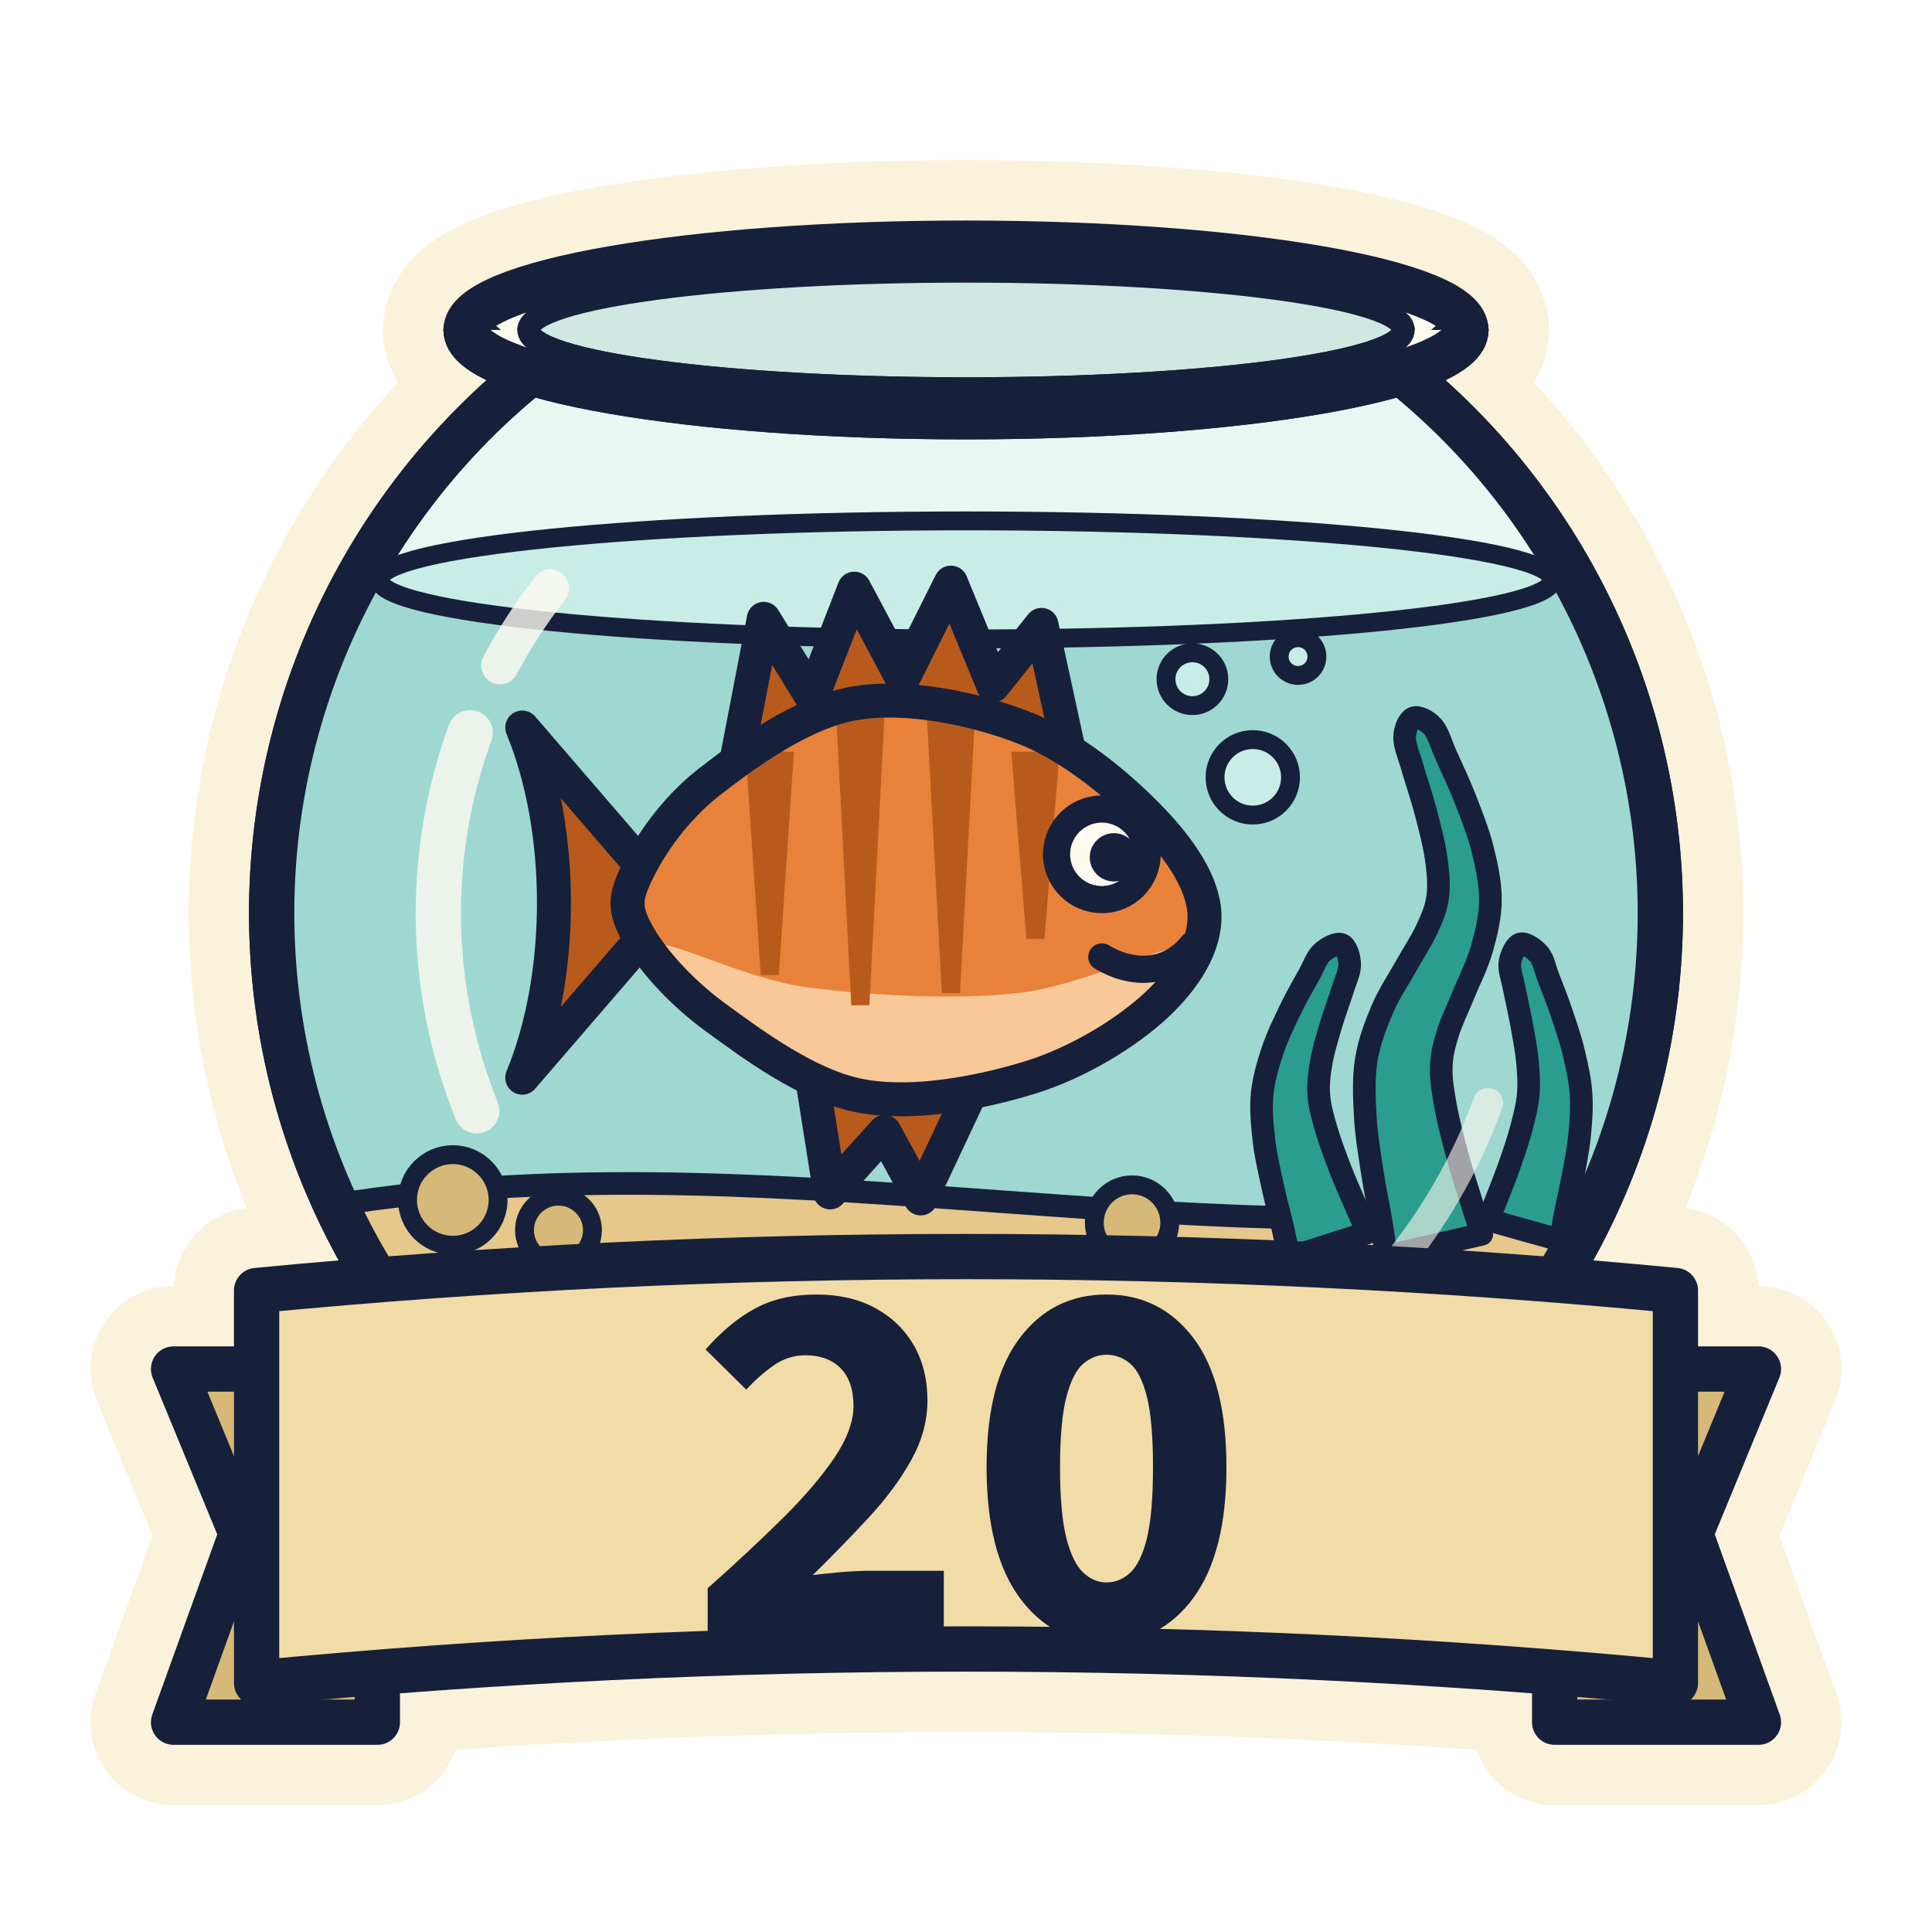
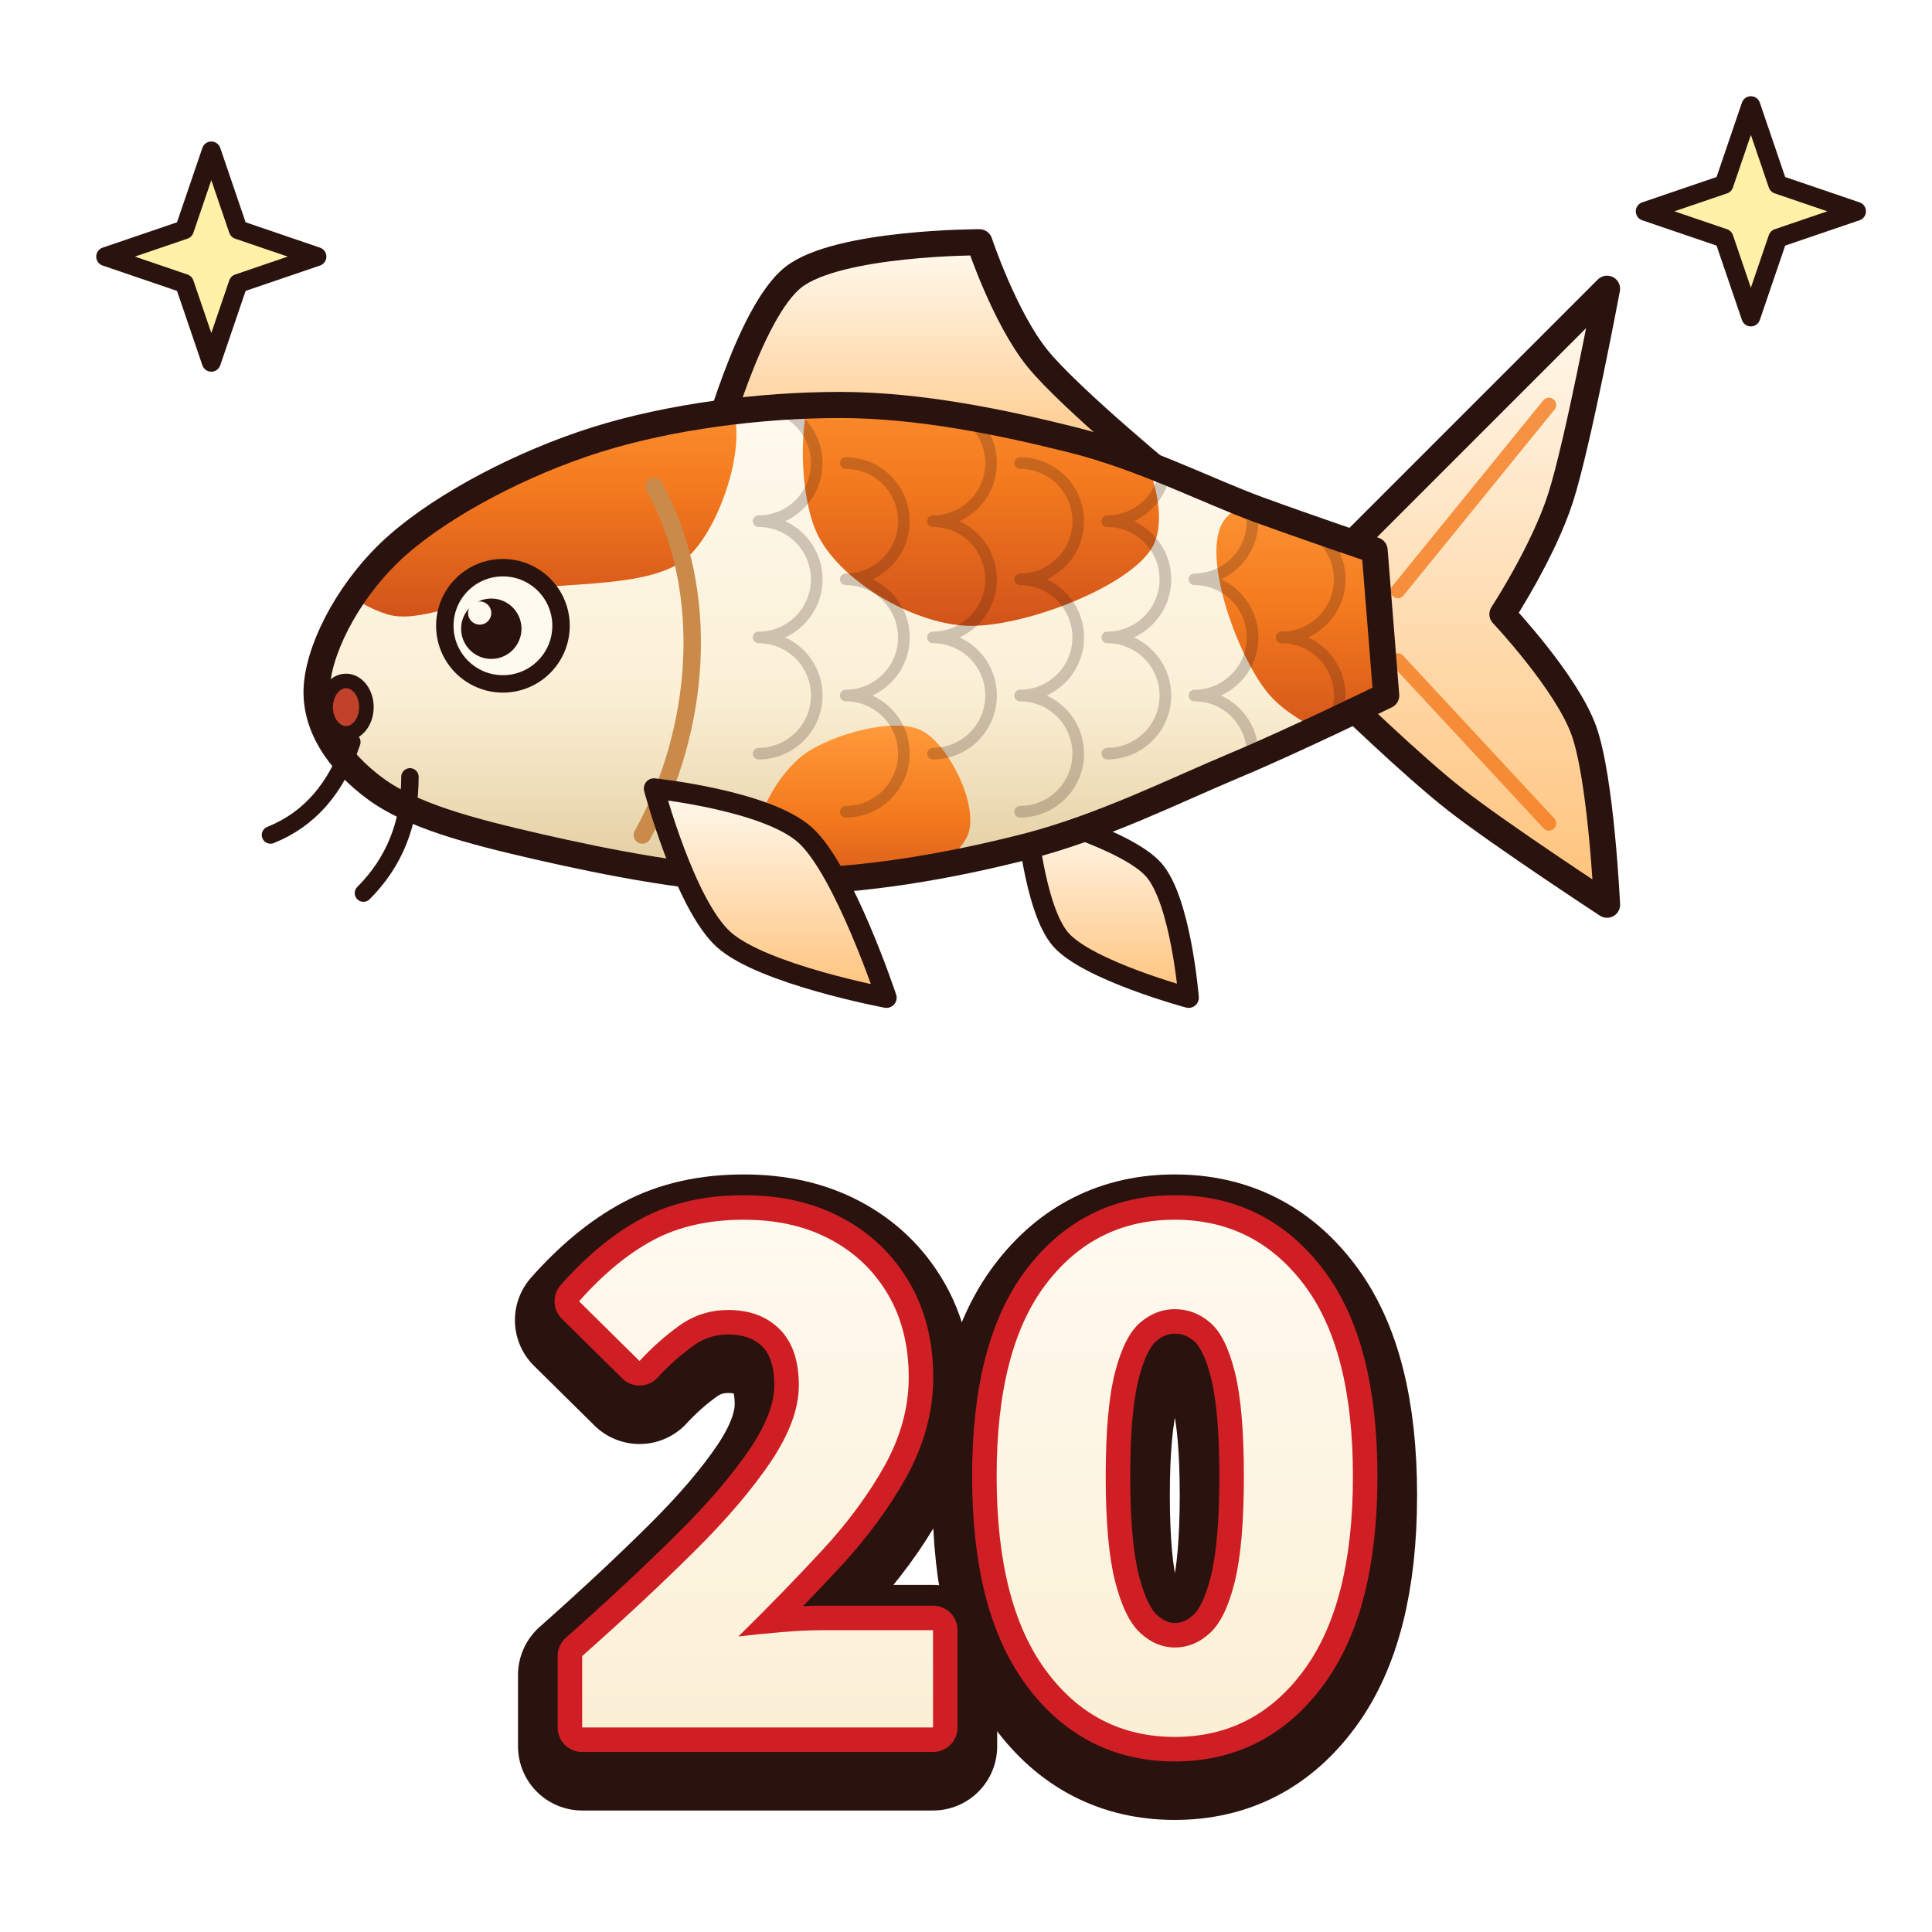
<svg xmlns="http://www.w3.org/2000/svg" width="256" height="256" viewBox="0 0 256 256">
+   <defs>
+     <linearGradient id="linear-gradient-1" x1="195.23" y1="38.26" x2="195.23" y2="119.88" gradientUnits="userSpaceOnUse">
+       <stop offset="0" stop-color="#fffaf0" />
+       <stop offset="1" stop-color="#ffc27a" />
+     </linearGradient>
+     <linearGradient id="linear-gradient-2" x1="125.16" y1="32.1" x2="125.16" y2="64.44" gradientUnits="userSpaceOnUse">
+       <stop offset="0" stop-color="#fffaf0" />
+       <stop offset="1" stop-color="#ffc27a" />
+     </linearGradient>
+     <linearGradient id="linear-gradient-3" x1="146.72" y1="107.56" x2="146.72" y2="132.2" gradientUnits="userSpaceOnUse">
+       <stop offset="0" stop-color="#fffaf0" />
+       <stop offset="1" stop-color="#ffc27a" />
+     </linearGradient>
+     <clipPath id="clip-path-1">
+       <path d="M42 90.62 C42.52 85.23 46.62 77.53 52.78 72.14 C58.94 66.75 69.2 61.36 78.96 58.28 C88.72 55.2 100.77 53.66 111.3 53.66 C121.83 53.66 132.86 55.97 142.1 58.28 C151.34 60.59 160.06 65.08 166.74 67.52 C173.42 69.96 182.14 72.91 182.14 72.91 L183.68 92.16 C183.68 92.16 171.61 98.07 163.66 101.4 C155.71 104.73 145.95 109.62 135.94 112.18 C125.93 114.74 114.38 116.8 103.6 116.8 C92.82 116.8 80.25 114.24 71.26 112.18 C62.27 110.12 54.57 108.08 49.7 104.48 C44.83 100.88 41.48 96.01 42 90.62 Z" />
+     </clipPath>
+     <linearGradient id="linear-gradient-4" x1="112.81" y1="53.66" x2="112.81" y2="116.8" gradientUnits="userSpaceOnUse">
+       <stop offset="0" stop-color="#fffaf0" />
+       <stop offset="0.6" stop-color="#fbf0d6" />
+       <stop offset="1" stop-color="#e2cc9e" />
+     </linearGradient>
+     <linearGradient id="linear-gradient-5" x1="70.26" y1="47.56" x2="70.26" y2="81.69" gradientUnits="userSpaceOnUse">
+       <stop offset="0" stop-color="#ff9a3a" />
+       <stop offset="0.5" stop-color="#f47a1e" />
+       <stop offset="1" stop-color="#d2531a" />
+     </linearGradient>
+     <linearGradient id="linear-gradient-6" x1="129.98" y1="44.65" x2="129.98" y2="82.93" gradientUnits="userSpaceOnUse">
+       <stop offset="0" stop-color="#ff9a3a" />
+       <stop offset="0.5" stop-color="#f47a1e" />
+       <stop offset="1" stop-color="#d2531a" />
+     </linearGradient>
+     <linearGradient id="linear-gradient-7" x1="175.32" y1="62.53" x2="175.32" y2="98.69" gradientUnits="userSpaceOnUse">
+       <stop offset="0" stop-color="#ff9a3a" />
+       <stop offset="0.5" stop-color="#f47a1e" />
+       <stop offset="1" stop-color="#d2531a" />
+     </linearGradient>
+     <linearGradient id="linear-gradient-8" x1="114.46" y1="96.14" x2="114.46" y2="119.89" gradientUnits="userSpaceOnUse">
+       <stop offset="0" stop-color="#ff9a3a" />
+       <stop offset="0.5" stop-color="#f47a1e" />
+       <stop offset="1" stop-color="#d2531a" />
+     </linearGradient>
+     <linearGradient id="linear-gradient-9" x1="102.06" y1="104.48" x2="102.06" y2="132.2" gradientUnits="userSpaceOnUse">
+       <stop offset="0" stop-color="#fffaf0" />
+       <stop offset="1" stop-color="#ffc27a" />
+     </linearGradient>
+     <linearGradient id="linear-gradient-10" x1="0" y1="162" x2="0" y2="228" gradientUnits="userSpaceOnUse">
+       <stop offset="0" stop-color="#fffaf0" />
+       <stop offset="1" stop-color="#fbf0d6" />
+     </linearGradient>
+   </defs>
  <g>
    <g>
-       <path d="M61.76 43.72 L69.3 50.16 C44.26 70.91 32.03 103.34 37.14 135.45 C42.25 167.57 63.94 194.61 94.18 206.56 L161.82 206.56 C192.06 194.61 213.75 167.57 218.86 135.45 C223.97 103.34 211.74 70.91 186.7 50.16 L194.24 43.72 Z" fill="#fbf2dc" stroke="#fbf2dc" stroke-width="22" stroke-linecap="round" stroke-linejoin="round" />
-       <ellipse cx="128" cy="43.72" rx="66.24" ry="11.5" fill="#fbf2dc" stroke="#fbf2dc" stroke-width="22" stroke-linecap="round" stroke-linejoin="round" />
-       <polygon points="50,181.4 23,181.4 32,203.24 23,228.2 50,228.2" fill="#fbf2dc" stroke="#fbf2dc" stroke-width="22" stroke-linecap="round" stroke-linejoin="round" />
-       <polygon points="206,181.4 233,181.4 224,203.24 233,228.2 206,228.2" fill="#fbf2dc" stroke="#fbf2dc" stroke-width="22" stroke-linecap="round" stroke-linejoin="round" />
-       <path d="M34 171 C96.67 165 159.33 165 222 171 L222 223 C159.33 217 96.67 217 34 223 Z" fill="#fbf2dc" stroke="#fbf2dc" stroke-width="22" stroke-linecap="round" stroke-linejoin="round" />
+       <path d="M177.52 73.68 C177.52 73.68 188.55 62.65 194.46 56.74 C200.37 50.83 212.94 38.26 212.94 38.26 C212.94 38.26 209.09 58.8 206.78 65.98 C204.47 73.16 199.08 81.38 199.08 81.38 C199.08 81.38 207.55 90.37 209.86 96.78 C212.17 103.19 212.94 119.88 212.94 119.88 C212.94 119.88 198.83 110.64 192.92 106.02 C187.01 101.4 177.52 92.16 177.52 92.16 Z" fill="url(#linear-gradient-1)" stroke="#2a120e" stroke-width="3.46" stroke-linecap="round" stroke-linejoin="round" />
+       <path d="M185.22 78.3 L205.24 53.66 M185.22 87.54 L205.24 109.1" fill="none" stroke="#f47a1e" stroke-width="1.93" stroke-linecap="round" stroke-linejoin="round" opacity="0.8" />
+       <path d="M94.36 59.82 C94.36 59.82 99.23 41.34 105.14 36.72 C111.05 32.1 129.78 32.1 129.78 32.1 C129.78 32.1 133.11 42.11 137.48 47.5 C141.85 52.89 155.96 64.44 155.96 64.44 Z" fill="url(#linear-gradient-2)" stroke="#2a120e" stroke-width="3.46" stroke-linecap="round" stroke-linejoin="round" />
+       <path d="M135.94 107.56 C135.94 107.56 149.28 111.16 152.88 115.26 C156.48 119.36 157.5 132.2 157.5 132.2 C157.5 132.2 144.16 128.6 140.56 124.5 C136.96 120.4 135.94 107.56 135.94 107.56 Z" fill="url(#linear-gradient-3)" stroke="#2a120e" stroke-width="2.7" stroke-linecap="round" stroke-linejoin="round" />
+       <g clip-path="url(#clip-path-1)">
+         <path d="M42 90.62 C42.52 85.23 46.62 77.53 52.78 72.14 C58.94 66.75 69.2 61.36 78.96 58.28 C88.72 55.2 100.77 53.66 111.3 53.66 C121.83 53.66 132.86 55.97 142.1 58.28 C151.34 60.59 160.06 65.08 166.74 67.52 C173.42 69.96 182.14 72.91 182.14 72.91 L183.68 92.16 C183.68 92.16 171.61 98.07 163.66 101.4 C155.71 104.73 145.95 109.62 135.94 112.18 C125.93 114.74 114.38 116.8 103.6 116.8 C92.82 116.8 80.25 114.24 71.26 112.18 C62.27 110.12 54.57 108.08 49.7 104.48 C44.83 100.88 41.48 96.01 42 90.62 Z" fill="url(#linear-gradient-4)" />
+         <path d="M43.54 70.6 C46.1 65.21 57.92 52.12 66.64 49.04 C75.36 45.96 91.8 48.02 95.9 52.12 C100 56.22 95.9 69.31 91.28 73.68 C86.66 78.05 74.86 77.01 68.18 78.3 C61.5 79.59 55.34 82.67 51.24 81.38 C47.14 80.09 40.98 75.99 43.54 70.6 Z" fill="url(#linear-gradient-5)" />
+         <path d="M111.3 45.96 C117.21 42.63 136.71 46.21 143.64 50.58 C150.57 54.95 155.44 66.75 152.88 72.14 C150.32 77.53 135.69 83.17 128.24 82.92 C120.79 82.67 111.05 76.76 108.22 70.6 C105.39 64.44 105.39 49.29 111.3 45.96 Z" fill="url(#linear-gradient-6)" />
+         <path d="M162.12 69.06 C165.2 64.44 182.66 59.82 186.76 64.44 C190.86 69.06 189.84 92.16 186.76 96.78 C183.68 101.4 172.38 96.78 168.28 92.16 C164.18 87.54 159.04 73.68 162.12 69.06 Z" fill="url(#linear-gradient-7)" />
+         <path d="M106.68 99.86 C110.28 97.3 118.48 94.99 122.08 96.78 C125.68 98.57 129.78 106.79 128.24 110.64 C126.7 114.49 117.46 119.63 112.84 119.88 C108.22 120.13 101.54 115.51 100.52 112.18 C99.5 108.85 103.08 102.42 106.68 99.86 Z" fill="url(#linear-gradient-8)" />
+         <path d="M100.52 53.66 C104.77 53.66 108.22 57.11 108.22 61.36 C108.22 65.61 104.77 69.06 100.52 69.06 M100.52 69.06 C104.77 69.06 108.22 72.51 108.22 76.76 C108.22 81.01 104.77 84.46 100.52 84.46 M100.52 84.46 C104.77 84.46 108.22 87.91 108.22 92.16 C108.22 96.41 104.77 99.86 100.52 99.86 M112.07 61.36 C116.32 61.36 119.77 64.81 119.77 69.06 C119.77 73.31 116.32 76.76 112.07 76.76 M112.07 76.76 C116.32 76.76 119.77 80.21 119.77 84.46 C119.77 88.71 116.32 92.16 112.07 92.16 M112.07 92.16 C116.32 92.16 119.77 95.61 119.77 99.86 C119.77 104.11 116.32 107.56 112.07 107.56 M123.62 53.66 C127.87 53.66 131.32 57.11 131.32 61.36 C131.32 65.61 127.87 69.06 123.62 69.06 M123.62 69.06 C127.87 69.06 131.32 72.51 131.32 76.76 C131.32 81.01 127.87 84.46 123.62 84.46 M123.62 84.46 C127.87 84.46 131.32 87.91 131.32 92.16 C131.32 96.41 127.87 99.86 123.62 99.86 M135.17 61.36 C139.42 61.36 142.87 64.81 142.87 69.06 C142.87 73.31 139.42 76.76 135.17 76.76 M135.17 76.76 C139.42 76.76 142.87 80.21 142.87 84.46 C142.87 88.71 139.42 92.16 135.17 92.16 M135.17 92.16 C139.42 92.16 142.87 95.61 142.87 99.86 C142.87 104.11 139.42 107.56 135.17 107.56 M146.72 53.66 C150.97 53.66 154.42 57.11 154.42 61.36 C154.42 65.61 150.97 69.06 146.72 69.06 M146.72 69.06 C150.97 69.06 154.42 72.51 154.42 76.76 C154.42 81.01 150.97 84.46 146.72 84.46 M146.72 84.46 C150.97 84.46 154.42 87.91 154.42 92.16 C154.42 96.41 150.97 99.86 146.72 99.86 M158.27 61.36 C162.52 61.36 165.97 64.81 165.97 69.06 C165.97 73.31 162.52 76.76 158.27 76.76 M158.27 76.76 C162.52 76.76 165.97 80.21 165.97 84.46 C165.97 88.71 162.52 92.16 158.27 92.16 M158.27 92.16 C162.52 92.16 165.97 95.61 165.97 99.86 C165.97 104.11 162.52 107.56 158.27 107.56 M169.82 53.66 C174.07 53.66 177.52 57.11 177.52 61.36 C177.52 65.61 174.07 69.06 169.82 69.06 M169.82 69.06 C174.07 69.06 177.52 72.51 177.52 76.76 C177.52 81.01 174.07 84.46 169.82 84.46 M169.82 84.46 C174.07 84.46 177.52 87.91 177.52 92.16 C177.52 96.41 174.07 99.86 169.82 99.86" fill="none" stroke="#2a120e" stroke-width="1.54" stroke-linecap="round" stroke-linejoin="round" opacity="0.22" />
+       </g>
+       <path d="M42 90.62 C42.52 85.23 46.62 77.53 52.78 72.14 C58.94 66.75 69.2 61.36 78.96 58.28 C88.72 55.2 100.77 53.66 111.3 53.66 C121.83 53.66 132.86 55.97 142.1 58.28 C151.34 60.59 160.06 65.08 166.74 67.52 C173.42 69.96 182.14 72.91 182.14 72.91 L183.68 92.16 C183.68 92.16 171.61 98.07 163.66 101.4 C155.71 104.73 145.95 109.62 135.94 112.18 C125.93 114.74 114.38 116.8 103.6 116.8 C92.82 116.8 80.25 114.24 71.26 112.18 C62.27 110.12 54.57 108.08 49.7 104.48 C44.83 100.88 41.48 96.01 42 90.62 Z" fill="none" stroke="#2a120e" stroke-width="3.46" stroke-linecap="round" stroke-linejoin="round" />
+       <path d="M86.66 64.44 C94.36 78.3 92.82 96.78 85.12 110.64" fill="none" stroke="#c98a4a" stroke-width="2.31" stroke-linecap="round" stroke-linejoin="round" />
+       <path d="M86.66 104.48 C86.66 104.48 101.54 106.02 106.68 110.64 C111.82 115.26 117.46 132.2 117.46 132.2 C117.46 132.2 101.04 129.12 95.9 124.5 C90.76 119.88 86.66 104.48 86.66 104.48 Z" fill="url(#linear-gradient-9)" stroke="#2a120e" stroke-width="2.7" stroke-linecap="round" stroke-linejoin="round" />
+       <path d="M46.62 98.32 C44.57 104.48 40.97 108.59 35.84 110.64" fill="none" stroke="#2a120e" stroke-width="2.31" stroke-linecap="round" stroke-linejoin="round" />
+       <path d="M54.32 102.94 C54.32 109.1 52.27 114.23 48.16 118.34" fill="none" stroke="#2a120e" stroke-width="2.31" stroke-linecap="round" stroke-linejoin="round" />
+       <circle cx="66.64" cy="82.92" r="7.7" fill="#fffaf0" stroke="#2a120e" stroke-width="2.31" stroke-linecap="round" stroke-linejoin="round" />
+       <circle cx="65.1" cy="83.31" r="4" fill="#2a120e" />
+       <circle cx="63.56" cy="81.23" r="1.54" fill="#fffaf0" />
+       <ellipse cx="45.85" cy="93.7" rx="2.7" ry="3.47" fill="#c2412a" stroke="#2a120e" stroke-width="1.93" stroke-linecap="round" stroke-linejoin="round" />
+     </g>
+     <polygon points="28,20 31.56,30.44 42,34 31.56,37.56 28,48 24.44,37.56 14,34 24.44,30.44" fill="#fff1a8" stroke="#2a120e" stroke-width="2.5" stroke-linecap="round" stroke-linejoin="round" />
+     <polygon points="232,14 235.56,24.44 246,28 235.56,31.56 232,42 228.44,31.56 218,28 228.44,24.44" fill="#fff1a8" stroke="#2a120e" stroke-width="2.5" stroke-linecap="round" stroke-linejoin="round" />
+     <g>
+       <path d="M77.14 231.4 L77.14 221.94 C82.69 217.02 87.63 212.41 91.96 208.11 C96.3 203.81 99.69 199.82 102.16 196.15 C104.62 192.47 105.85 189.11 105.85 186.06 C105.85 182.8 105 180.32 103.3 178.62 C101.6 176.93 99.33 176.08 96.49 176.08 C94.13 176.08 92 176.75 90.09 178.1 C88.19 179.46 86.4 181.03 84.74 182.84 L76.73 174.93 C79.92 171.33 83.19 168.62 86.56 166.82 C89.92 165.02 93.92 164.12 98.57 164.12 C102.94 164.12 106.75 164.98 110.01 166.72 C113.27 168.45 115.81 170.88 117.65 174 C119.49 177.12 120.41 180.79 120.41 185.02 C120.41 188.97 119.35 192.85 117.24 196.67 C115.12 200.48 112.35 204.24 108.92 207.95 C105.48 211.66 101.79 215.46 97.84 219.34 C99.57 219.13 101.46 218.94 103.51 218.77 C105.55 218.59 107.34 218.51 108.86 218.51 L123.63 218.51 L123.63 231.4 Z" fill="#2a120e" stroke="#2a120e" stroke-width="17" stroke-linecap="round" stroke-linejoin="round" />
+       <path d="M155.66 232.65 C148.59 232.65 142.89 229.71 138.56 223.81 C134.22 217.92 132.06 209.36 132.06 198.12 C132.06 186.89 134.22 178.42 138.56 172.7 C142.89 166.98 148.59 164.12 155.66 164.12 C162.74 164.12 168.44 166.98 172.77 172.7 C177.11 178.42 179.27 186.89 179.27 198.12 C179.27 209.36 177.11 217.92 172.77 223.81 C168.44 229.71 162.74 232.65 155.66 232.65 Z M155.66 220.8 C157.4 220.8 158.96 220.15 160.34 218.87 C161.73 217.59 162.82 215.32 163.62 212.06 C164.42 208.8 164.82 204.16 164.82 198.12 C164.82 192.09 164.42 187.48 163.62 184.29 C162.82 181.1 161.73 178.92 160.34 177.74 C158.96 176.56 157.4 175.97 155.66 175.97 C154 175.97 152.47 176.56 151.09 177.74 C149.7 178.92 148.59 181.1 147.76 184.29 C146.93 187.48 146.51 192.09 146.51 198.12 C146.51 204.16 146.93 208.8 147.76 212.06 C148.59 215.32 149.7 217.59 151.09 218.87 C152.47 220.15 154 220.8 155.66 220.8 Z" fill="#2a120e" stroke="#2a120e" stroke-width="17" stroke-linecap="round" stroke-linejoin="round" />
    </g>
    <g>
-       <path d="M61.76 43.72 L69.3 50.16 C44.26 70.91 32.03 103.34 37.14 135.45 C42.25 167.57 63.94 194.61 94.18 206.56 L161.82 206.56 C192.06 194.61 213.75 167.57 218.86 135.45 C223.97 103.34 211.74 70.91 186.7 50.16 L194.24 43.72 Z" fill="#eaf6f2" stroke="#16203a" stroke-width="6" stroke-linecap="round" stroke-linejoin="round" />
-       <ellipse cx="128" cy="43.72" rx="66.24" ry="11.5" fill="#fffaf0" stroke="#16203a" stroke-width="6" stroke-linecap="round" stroke-linejoin="round" />
-       <ellipse cx="128" cy="43.72" rx="57.96" ry="7.77" fill="#cfe8e2" stroke="#16203a" stroke-width="3" stroke-linecap="round" stroke-linejoin="round" />
-       <path d="M47.29 76.84 C34.62 99.99 32.51 127.46 41.48 152.28 C50.45 177.09 69.64 196.86 94.18 206.56 L161.82 206.56 C186.36 196.86 205.55 177.09 214.52 152.28 C223.49 127.46 221.38 99.99 208.71 76.84 Z" fill="#9ed8d0" />
-       <ellipse cx="128" cy="76.84" rx="77.71" ry="7.82" fill="#c8ece6" stroke="#16203a" stroke-width="2.5" stroke-linecap="round" stroke-linejoin="round" />
-       <path d="M44.51 159.64 C100.4 150.64 155.6 166.64 211.49 159.64 C201.57 181.08 183.79 197.88 161.82 206.56 L94.18 206.56 C72.21 197.88 54.43 181.08 44.51 159.64 Z" fill="#e6c88c" stroke="#16203a" stroke-width="3" stroke-linecap="round" stroke-linejoin="round" />
-       <path d="M196.34 163.55 C196.34 163.55 195.5 160.96 194.96 159.24 C194.43 157.51 193.69 155.27 193.13 153.2 C192.57 151.13 191.95 148.77 191.59 146.82 C191.23 144.87 190.94 143.15 190.97 141.51 C191.01 139.87 191.32 138.6 191.82 136.97 C192.32 135.33 193.2 133.58 193.96 131.71 C194.71 129.84 195.76 127.84 196.35 125.75 C196.94 123.67 197.49 121.43 197.49 119.2 C197.5 116.96 196.97 114.6 196.41 112.37 C195.84 110.13 194.91 107.81 194.11 105.77 C193.32 103.73 192.34 101.71 191.64 100.14 C190.93 98.57 190.6 97.17 189.88 96.33 C189.17 95.49 187.96 94.89 187.33 95.12 C186.7 95.34 186.14 96.56 186.12 97.67 C186.09 98.78 186.71 100.13 187.17 101.76 C187.64 103.4 188.37 105.51 188.89 107.48 C189.4 109.45 190.01 111.72 190.28 113.6 C190.55 115.49 190.71 117.21 190.51 118.8 C190.3 120.4 189.76 121.61 189.05 123.15 C188.35 124.69 187.28 126.27 186.29 128.04 C185.31 129.81 184.03 131.68 183.15 133.75 C182.27 135.83 181.4 138.11 181.03 140.49 C180.65 142.87 180.77 145.51 180.91 148.02 C181.05 150.53 181.52 153.21 181.87 155.55 C182.23 157.88 182.74 160.23 183.04 162.04 C183.34 163.86 183.66 166.45 183.66 166.45 Z" fill="#2a9d8f" stroke="#16203a" stroke-width="3" stroke-linecap="round" stroke-linejoin="round" />
-       <path d="M181.24 163.34 C181.24 163.34 180.27 161.22 179.66 159.8 C179.05 158.38 178.22 156.53 177.56 154.82 C176.9 153.11 176.18 151.16 175.71 149.54 C175.24 147.92 174.85 146.56 174.75 145.1 C174.64 143.64 174.8 142.33 175.07 140.78 C175.34 139.23 175.89 137.4 176.37 135.79 C176.84 134.19 177.49 132.48 177.91 131.15 C178.32 129.81 178.87 128.77 178.84 127.77 C178.82 126.77 178.39 125.41 177.77 125.16 C177.16 124.9 175.88 125.55 175.16 126.23 C174.43 126.91 174.11 127.98 173.42 129.23 C172.73 130.48 171.8 132.06 171.01 133.71 C170.22 135.35 169.29 137.23 168.66 139.1 C168.04 140.96 167.45 142.9 167.25 144.9 C167.05 146.9 167.24 149.03 167.48 151.11 C167.72 153.2 168.26 155.46 168.69 157.43 C169.11 159.4 169.68 161.38 170.03 162.92 C170.37 164.46 170.76 166.66 170.76 166.66 Z" fill="#2a9d8f" stroke="#16203a" stroke-width="3" stroke-linecap="round" stroke-linejoin="round" />
-       <path d="M206.81 164.35 C206.81 164.35 207.1 162.4 207.35 161.04 C207.61 159.68 208.04 157.94 208.36 156.2 C208.69 154.45 209.1 152.45 209.29 150.58 C209.48 148.72 209.62 146.84 209.5 145 C209.38 143.16 208.98 141.35 208.55 139.55 C208.12 137.74 207.47 135.84 206.91 134.18 C206.35 132.52 205.69 130.87 205.19 129.58 C204.69 128.29 204.55 127.21 203.93 126.46 C203.3 125.71 202.1 124.89 201.46 125.07 C200.82 125.25 200.21 126.57 200.07 127.54 C199.93 128.51 200.37 129.55 200.62 130.89 C200.88 132.22 201.29 133.95 201.59 135.57 C201.88 137.19 202.24 139.04 202.39 140.61 C202.54 142.18 202.62 143.56 202.5 145 C202.38 146.44 202.04 147.75 201.65 149.26 C201.26 150.77 200.67 152.52 200.14 154.05 C199.61 155.59 198.95 157.23 198.46 158.5 C197.97 159.76 197.19 161.65 197.19 161.65 Z" fill="#2a9d8f" stroke="#16203a" stroke-width="3" stroke-linecap="round" stroke-linejoin="round" />
-       <circle cx="60" cy="159" r="6" fill="#d6b878" stroke="#16203a" stroke-width="2.5" stroke-linecap="round" stroke-linejoin="round" />
-       <circle cx="74" cy="163" r="4.5" fill="#d6b878" stroke="#16203a" stroke-width="2.5" stroke-linecap="round" stroke-linejoin="round" />
-       <circle cx="150" cy="162" r="5" fill="#d6b878" stroke="#16203a" stroke-width="2.5" stroke-linecap="round" stroke-linejoin="round" />
-       <circle cx="166" cy="103" r="5" fill="#c8ece6" stroke="#16203a" stroke-width="2.5" stroke-linecap="round" stroke-linejoin="round" />
-       <circle cx="158" cy="90" r="3.5" fill="#c8ece6" stroke="#16203a" stroke-width="2.5" stroke-linecap="round" stroke-linejoin="round" />
-       <circle cx="172" cy="87" r="2.5" fill="#c8ece6" stroke="#16203a" stroke-width="2.5" stroke-linecap="round" stroke-linejoin="round" />
-       <g>
-         <path d="M89.2 119.6 L69.2 96.4 C74.8 110 74.8 129.2 69.2 142.8 Z" fill="#b85a1c" stroke="#16203a" stroke-width="4.5" stroke-linecap="round" stroke-linejoin="round" />
-         <polygon points="97.2,102.8 101.2,82 107.6,92.4 113.2,78 119.6,90 126,77.2 131.6,90.8 138,82.8 142,101.2" fill="#b85a1c" stroke="#16203a" stroke-width="4.5" stroke-linecap="round" stroke-linejoin="round" />
-         <polygon points="107.6,142.8 110,158 117.2,150 122,158.8 128.4,145.2" fill="#b85a1c" stroke="#16203a" stroke-width="4.5" stroke-linecap="round" stroke-linejoin="round" />
-         <path d="M159.6 121.2 C159.47 117.07 156.4 112.53 152.4 108.4 C148.4 104.27 142.13 98.93 135.6 96.4 C129.07 93.87 120.13 92 113.2 93.2 C106.27 94.4 98.8 99.87 94 103.6 C89.2 107.33 86 112.27 84.4 115.6 C82.8 118.93 82.67 120.4 84.4 123.6 C86.13 126.8 89.87 131.2 94.8 134.8 C99.73 138.4 107.07 143.87 114 145.2 C120.93 146.53 129.87 144.8 136.4 142.8 C142.93 140.8 149.33 136.8 153.2 133.2 C157.07 129.6 159.73 125.33 159.6 121.2 Z" fill="#e8823a" />
-         <path d="M158 125.2 C160.93 125.6 156 131.07 152.4 134 C148.8 136.93 142.8 140.93 136.4 142.8 C130 144.67 120.8 146.4 114 145.2 C107.2 144 100.13 138.93 95.6 135.6 C91.07 132.27 84.93 126 86.8 125.2 C88.67 124.4 98.8 129.73 106.8 130.8 C114.8 131.87 126.27 132.53 134.8 131.6 C143.33 130.67 155.07 124.8 158 125.2 Z" fill="#f8c898" />
-         <polygon points="98.8,99.6 105.2,99.6 103.2,129.2 100.8,129.2" fill="#b85a1c" />
-         <polygon points="110.8,94.8 117.2,94.8 115.2,133.2 112.8,133.2" fill="#b85a1c" />
-         <polygon points="122.8,94.8 129.2,94.8 127.2,131.6 124.8,131.6" fill="#b85a1c" />
-         <polygon points="134,99.6 140.4,99.6 138.4,124.4 136,124.4" fill="#b85a1c" />
-         <path d="M159.6 121.2 C159.47 117.07 156.4 112.53 152.4 108.4 C148.4 104.27 142.13 98.93 135.6 96.4 C129.07 93.87 120.13 92 113.2 93.2 C106.27 94.4 98.8 99.87 94 103.6 C89.2 107.33 86 112.27 84.4 115.6 C82.8 118.93 82.67 120.4 84.4 123.6 C86.13 126.8 89.87 131.2 94.8 134.8 C99.73 138.4 107.07 143.87 114 145.2 C120.93 146.53 129.87 144.8 136.4 142.8 C142.93 140.8 149.33 136.8 153.2 133.2 C157.07 129.6 159.73 125.33 159.6 121.2 Z" fill="none" stroke="#16203a" stroke-width="4.5" stroke-linecap="round" stroke-linejoin="round" />
-         <circle cx="146" cy="113.2" r="6" fill="#fffaf0" stroke="#16203a" stroke-width="3.6" stroke-linecap="round" stroke-linejoin="round" />
-         <circle cx="147.6" cy="113.6" r="3.2" fill="#16203a" />
-         <path d="M158 125.2 C154.8 129.2 150 129.2 146 126.8" fill="none" stroke="#16203a" stroke-width="3.6" stroke-linecap="round" stroke-linejoin="round" />
-       </g>
-       <path d="M61.76 43.72 L69.3 50.16 C44.26 70.91 32.03 103.34 37.14 135.45 C42.25 167.57 63.94 194.61 94.18 206.56 L161.82 206.56 C192.06 194.61 213.75 167.57 218.86 135.45 C223.97 103.34 211.74 70.91 186.7 50.16 L194.24 43.72" fill="none" stroke="#16203a" stroke-width="6" stroke-linecap="round" stroke-linejoin="round" />
-       <path d="M61.76 43.72 C61.76 50.07 91.42 55.22 128 55.22 C164.58 55.22 194.24 50.07 194.24 43.72 L185.96 43.72 C185.96 48.01 160.01 51.49 128 51.49 C95.99 51.49 70.04 48.01 70.04 43.72 Z" fill="#fffaf0" />
-       <path d="M61.76 43.72 C61.76 50.07 91.42 55.22 128 55.22 C164.58 55.22 194.24 50.07 194.24 43.72" fill="none" stroke="#16203a" stroke-width="6" stroke-linecap="round" stroke-linejoin="round" />
-       <path d="M70.04 43.72 C70.04 48.01 95.99 51.49 128 51.49 C160.01 51.49 185.96 48.01 185.96 43.72" fill="none" stroke="#16203a" stroke-width="3" stroke-linecap="round" stroke-linejoin="round" />
-       <path d="M63.17 147.19 C56.7 131.17 56.39 113.32 62.3 97.09" fill="none" stroke="#fffaf0" stroke-width="6" stroke-linecap="round" stroke-linejoin="round" opacity="0.8" />
-       <path d="M66.26 88.17 C68.17 84.58 70.39 81.16 72.9 77.95" fill="none" stroke="#fffaf0" stroke-width="5" stroke-linecap="round" stroke-linejoin="round" opacity="0.8" />
-       <path d="M197.16 146.17 C194.52 153.43 190.75 160.22 186 166.31" fill="none" stroke="#fffaf0" stroke-width="4" stroke-linecap="round" stroke-linejoin="round" opacity="0.6" />
-       <polygon points="50,181.4 23,181.4 32,203.24 23,228.2 50,228.2" fill="#d6b878" stroke="#16203a" stroke-width="6" stroke-linecap="round" stroke-linejoin="round" />
-       <polygon points="206,181.4 233,181.4 224,203.24 233,228.2 206,228.2" fill="#d6b878" stroke="#16203a" stroke-width="6" stroke-linecap="round" stroke-linejoin="round" />
-       <path d="M34 171 C96.67 165 159.33 165 222 171 L222 223 C159.33 217 96.67 217 34 223 Z" fill="#f1dba6" stroke="#16203a" stroke-width="6" stroke-linecap="round" stroke-linejoin="round" />
-       <g>
-         <path d="M93.77 216.82 L93.77 210.45 C97.5 207.14 100.83 204.03 103.75 201.14 C106.66 198.25 108.95 195.56 110.61 193.09 C112.26 190.62 113.09 188.35 113.09 186.3 C113.09 184.11 112.52 182.44 111.38 181.29 C110.23 180.15 108.7 179.58 106.79 179.58 C105.2 179.58 103.77 180.03 102.49 180.94 C101.2 181.85 100 182.92 98.88 184.13 L93.49 178.81 C95.64 176.38 97.84 174.56 100.11 173.35 C102.37 172.14 105.06 171.53 108.19 171.53 C111.13 171.53 113.7 172.11 115.89 173.28 C118.08 174.45 119.8 176.08 121.04 178.18 C122.27 180.28 122.89 182.75 122.89 185.6 C122.89 188.26 122.18 190.87 120.76 193.44 C119.33 196.01 117.47 198.54 115.16 201.03 C112.85 203.53 110.36 206.09 107.7 208.7 C108.87 208.56 110.14 208.43 111.52 208.31 C112.89 208.2 114.09 208.14 115.12 208.14 L125.06 208.14 L125.06 216.82 Z" fill="#16203a" />
-         <path d="M146.62 217.66 C141.86 217.66 138.02 215.68 135.11 211.71 C132.19 207.74 130.73 201.98 130.73 194.42 C130.73 186.86 132.19 181.16 135.11 177.31 C138.02 173.45 141.86 171.53 146.62 171.53 C151.38 171.53 155.22 173.45 158.14 177.31 C161.05 181.16 162.51 186.86 162.51 194.42 C162.51 201.98 161.05 207.74 158.14 211.71 C155.22 215.68 151.38 217.66 146.62 217.66 Z M146.62 209.68 C147.79 209.68 148.84 209.25 149.77 208.38 C150.7 207.52 151.44 205.99 151.98 203.8 C152.51 201.61 152.78 198.48 152.78 194.42 C152.78 190.36 152.51 187.26 151.98 185.11 C151.44 182.96 150.7 181.49 149.77 180.7 C148.84 179.91 147.79 179.51 146.62 179.51 C145.5 179.51 144.47 179.91 143.54 180.7 C142.61 181.49 141.86 182.96 141.3 185.11 C140.74 187.26 140.46 190.36 140.46 194.42 C140.46 198.48 140.74 201.61 141.3 203.8 C141.86 205.99 142.61 207.52 143.54 208.38 C144.47 209.25 145.5 209.68 146.62 209.68 Z" fill="#16203a" />
-       </g>
+       <path d="M77.14 228.9 L77.14 219.44 C82.69 214.52 87.63 209.91 91.96 205.61 C96.3 201.31 99.69 197.32 102.16 193.65 C104.62 189.97 105.85 186.61 105.85 183.56 C105.85 180.3 105 177.82 103.3 176.12 C101.6 174.43 99.33 173.58 96.49 173.58 C94.13 173.58 92 174.25 90.09 175.6 C88.19 176.96 86.4 178.53 84.74 180.34 L76.73 172.43 C79.92 168.83 83.19 166.12 86.56 164.32 C89.92 162.52 93.92 161.62 98.57 161.62 C102.94 161.62 106.75 162.48 110.01 164.22 C113.27 165.95 115.81 168.38 117.65 171.5 C119.49 174.62 120.41 178.29 120.41 182.52 C120.41 186.47 119.35 190.35 117.24 194.17 C115.12 197.98 112.35 201.74 108.92 205.45 C105.48 209.16 101.79 212.96 97.84 216.84 C99.57 216.63 101.46 216.44 103.51 216.27 C105.55 216.09 107.34 216.01 108.86 216.01 L123.63 216.01 L123.63 228.9 Z" fill="#cf1f24" stroke="#cf1f24" stroke-width="6.5" stroke-linecap="round" stroke-linejoin="round" />
+       <path d="M155.66 230.15 C148.59 230.15 142.89 227.21 138.56 221.31 C134.22 215.42 132.06 206.86 132.06 195.62 C132.06 184.39 134.22 175.92 138.56 170.2 C142.89 164.48 148.59 161.62 155.66 161.62 C162.74 161.62 168.44 164.48 172.77 170.2 C177.11 175.92 179.27 184.39 179.27 195.62 C179.27 206.86 177.11 215.42 172.77 221.31 C168.44 227.21 162.74 230.15 155.66 230.15 Z M155.66 218.3 C157.4 218.3 158.96 217.65 160.34 216.37 C161.73 215.09 162.82 212.82 163.62 209.56 C164.42 206.3 164.82 201.66 164.82 195.62 C164.82 189.59 164.42 184.98 163.62 181.79 C162.82 178.6 161.73 176.42 160.34 175.24 C158.96 174.06 157.4 173.47 155.66 173.47 C154 173.47 152.47 174.06 151.09 175.24 C149.7 176.42 148.59 178.6 147.76 181.79 C146.93 184.98 146.51 189.59 146.51 195.62 C146.51 201.66 146.93 206.3 147.76 209.56 C148.59 212.82 149.7 215.09 151.09 216.37 C152.47 217.65 154 218.3 155.66 218.3 Z" fill="#cf1f24" stroke="#cf1f24" stroke-width="6.5" stroke-linecap="round" stroke-linejoin="round" />
+     </g>
+     <g>
+       <path d="M77.14 228.9 L77.14 219.44 C82.69 214.52 87.63 209.91 91.96 205.61 C96.3 201.31 99.69 197.32 102.16 193.65 C104.62 189.97 105.85 186.61 105.85 183.56 C105.85 180.3 105 177.82 103.3 176.12 C101.6 174.43 99.33 173.58 96.49 173.58 C94.13 173.58 92 174.25 90.09 175.6 C88.19 176.96 86.4 178.53 84.74 180.34 L76.73 172.43 C79.92 168.83 83.19 166.12 86.56 164.32 C89.92 162.52 93.92 161.62 98.57 161.62 C102.94 161.62 106.75 162.48 110.01 164.22 C113.27 165.95 115.81 168.38 117.65 171.5 C119.49 174.62 120.41 178.29 120.41 182.52 C120.41 186.47 119.35 190.35 117.24 194.17 C115.12 197.98 112.35 201.74 108.92 205.45 C105.48 209.16 101.79 212.96 97.84 216.84 C99.57 216.63 101.46 216.44 103.51 216.27 C105.55 216.09 107.34 216.01 108.86 216.01 L123.63 216.01 L123.63 228.9 Z" fill="url(#linear-gradient-10)" />
+       <path d="M155.66 230.15 C148.59 230.15 142.89 227.21 138.56 221.31 C134.22 215.42 132.06 206.86 132.06 195.62 C132.06 184.39 134.22 175.92 138.56 170.2 C142.89 164.48 148.59 161.62 155.66 161.62 C162.74 161.62 168.44 164.48 172.77 170.2 C177.11 175.92 179.27 184.39 179.27 195.62 C179.27 206.86 177.11 215.42 172.77 221.31 C168.44 227.21 162.74 230.15 155.66 230.15 Z M155.66 218.3 C157.4 218.3 158.96 217.65 160.34 216.37 C161.73 215.09 162.82 212.82 163.62 209.56 C164.42 206.3 164.82 201.66 164.82 195.62 C164.82 189.59 164.42 184.98 163.62 181.79 C162.82 178.6 161.73 176.42 160.34 175.24 C158.96 174.06 157.4 173.47 155.66 173.47 C154 173.47 152.47 174.06 151.09 175.24 C149.7 176.42 148.59 178.6 147.76 181.79 C146.93 184.98 146.51 189.59 146.51 195.62 C146.51 201.66 146.93 206.3 147.76 209.56 C148.59 212.82 149.7 215.09 151.09 216.37 C152.47 217.65 154 218.3 155.66 218.3 Z" fill="url(#linear-gradient-10)" />
    </g>
  </g>
</svg>
